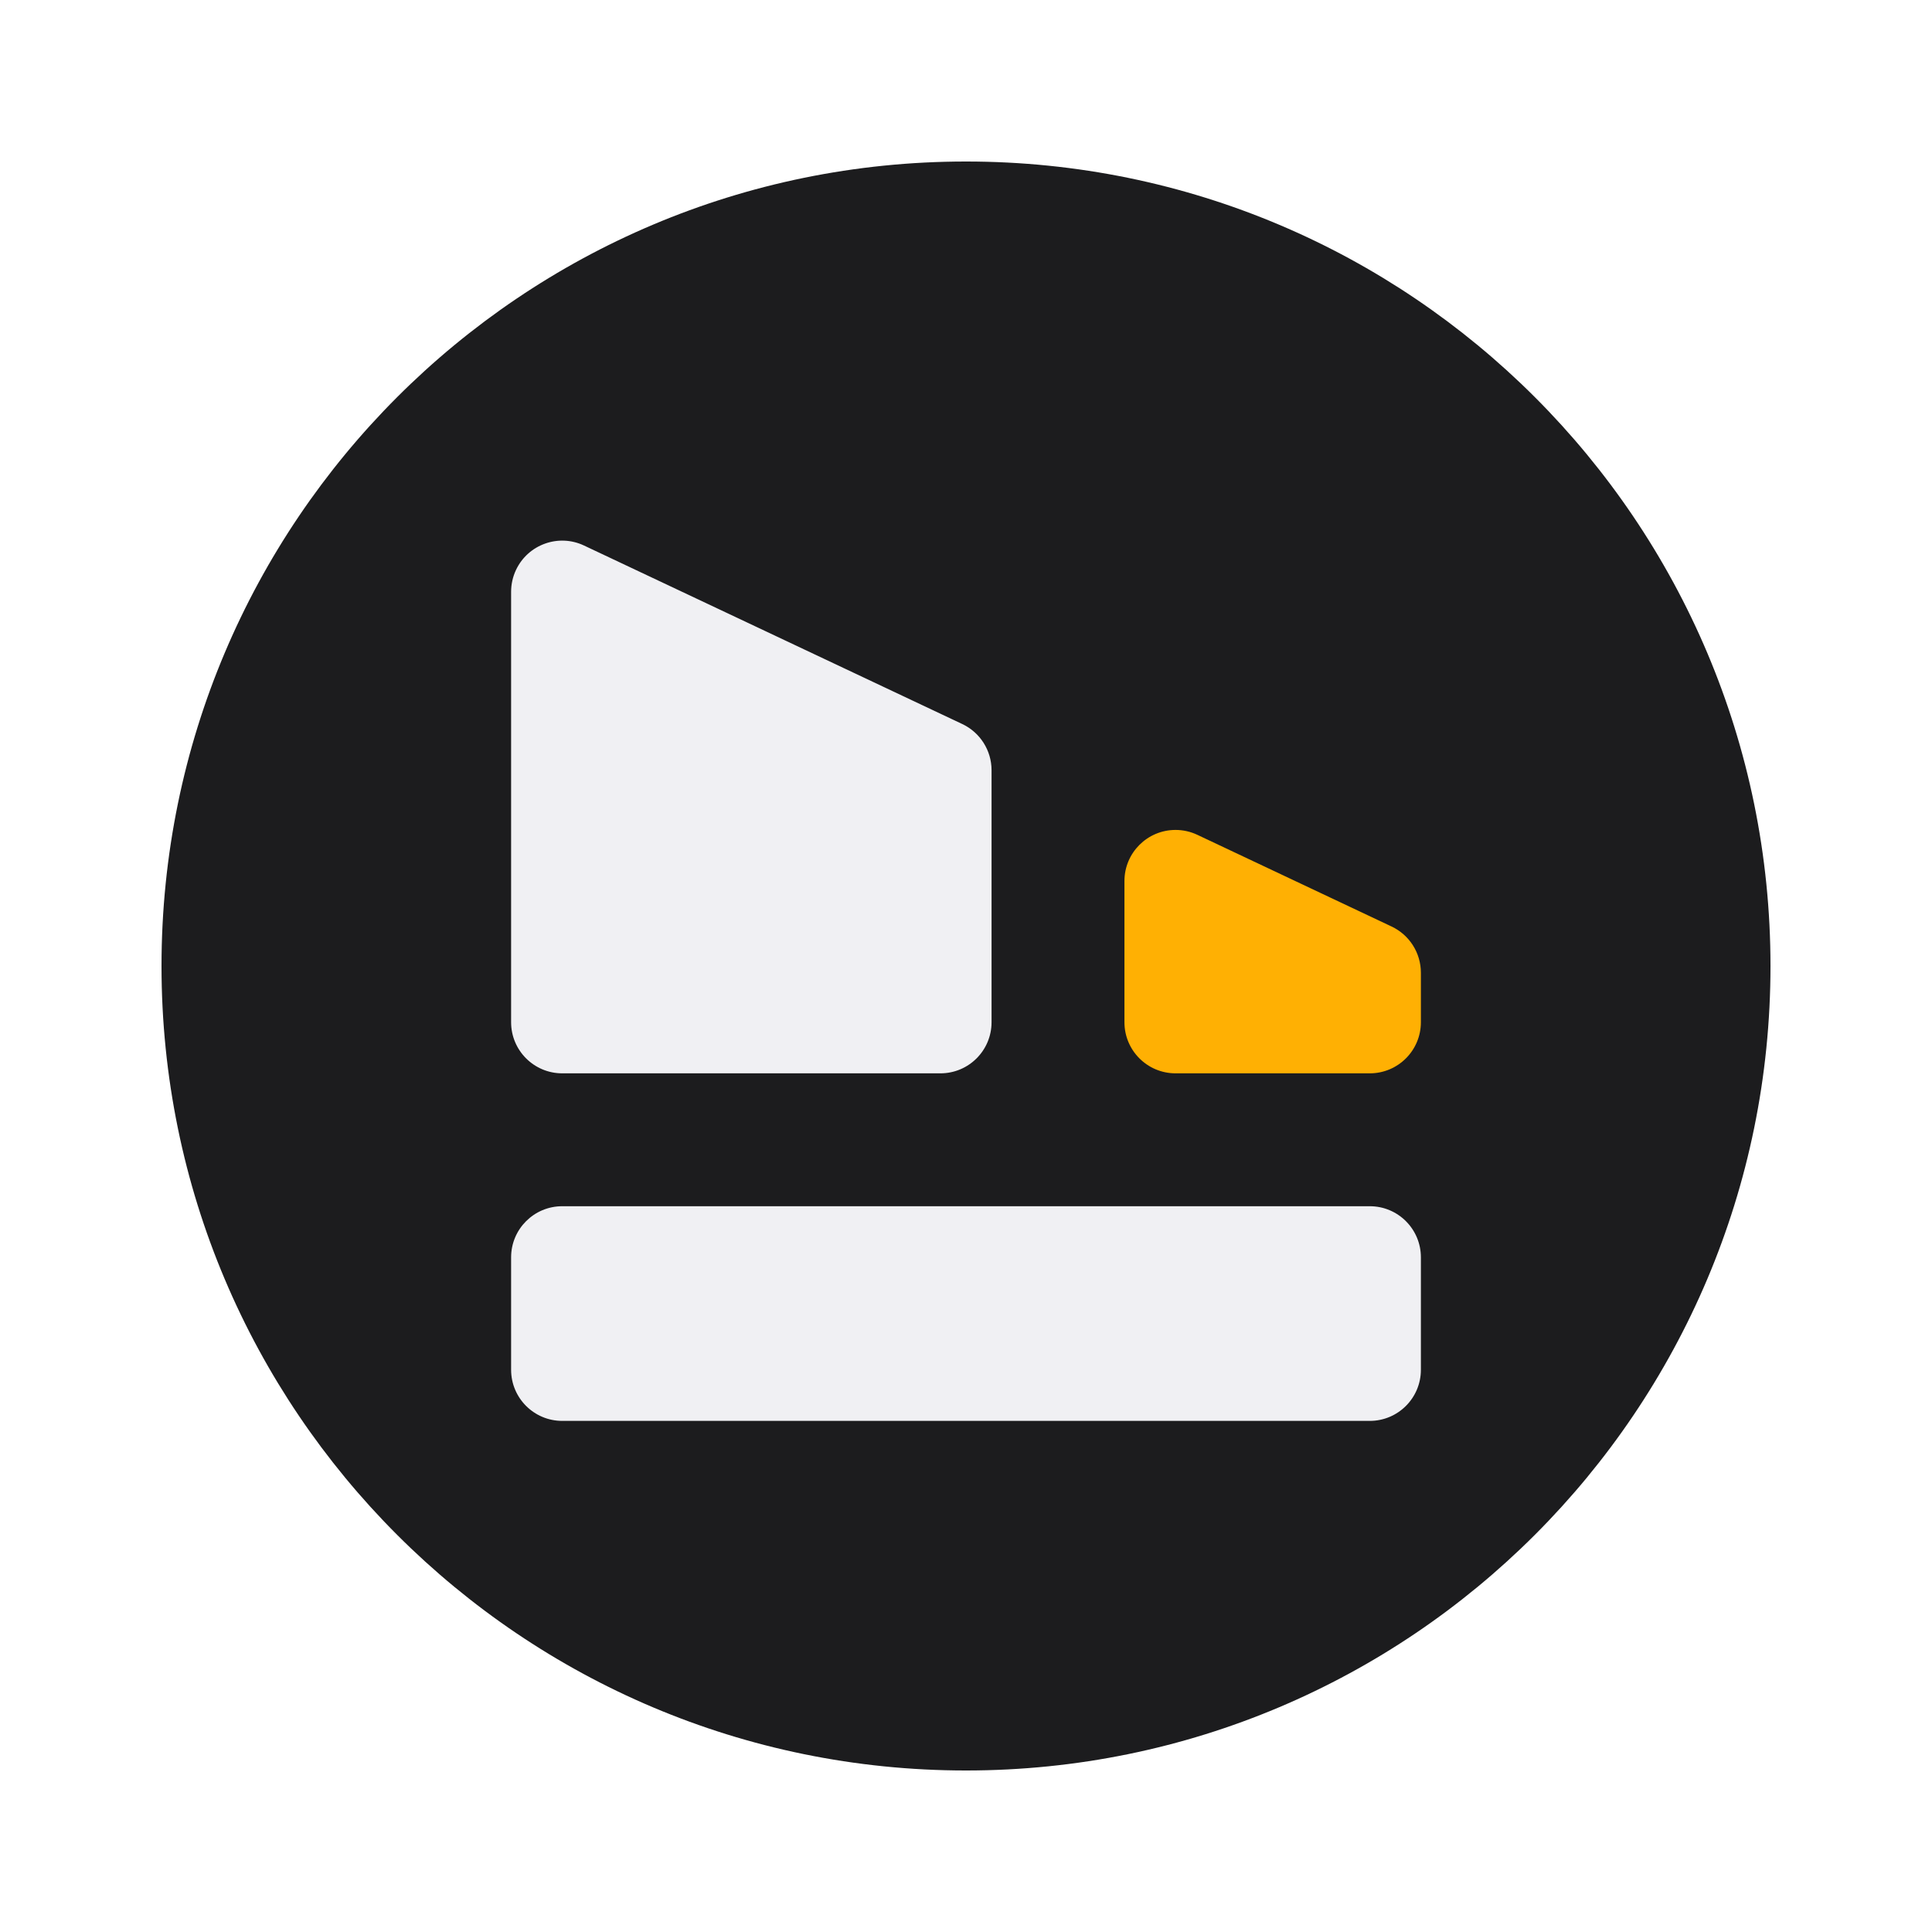
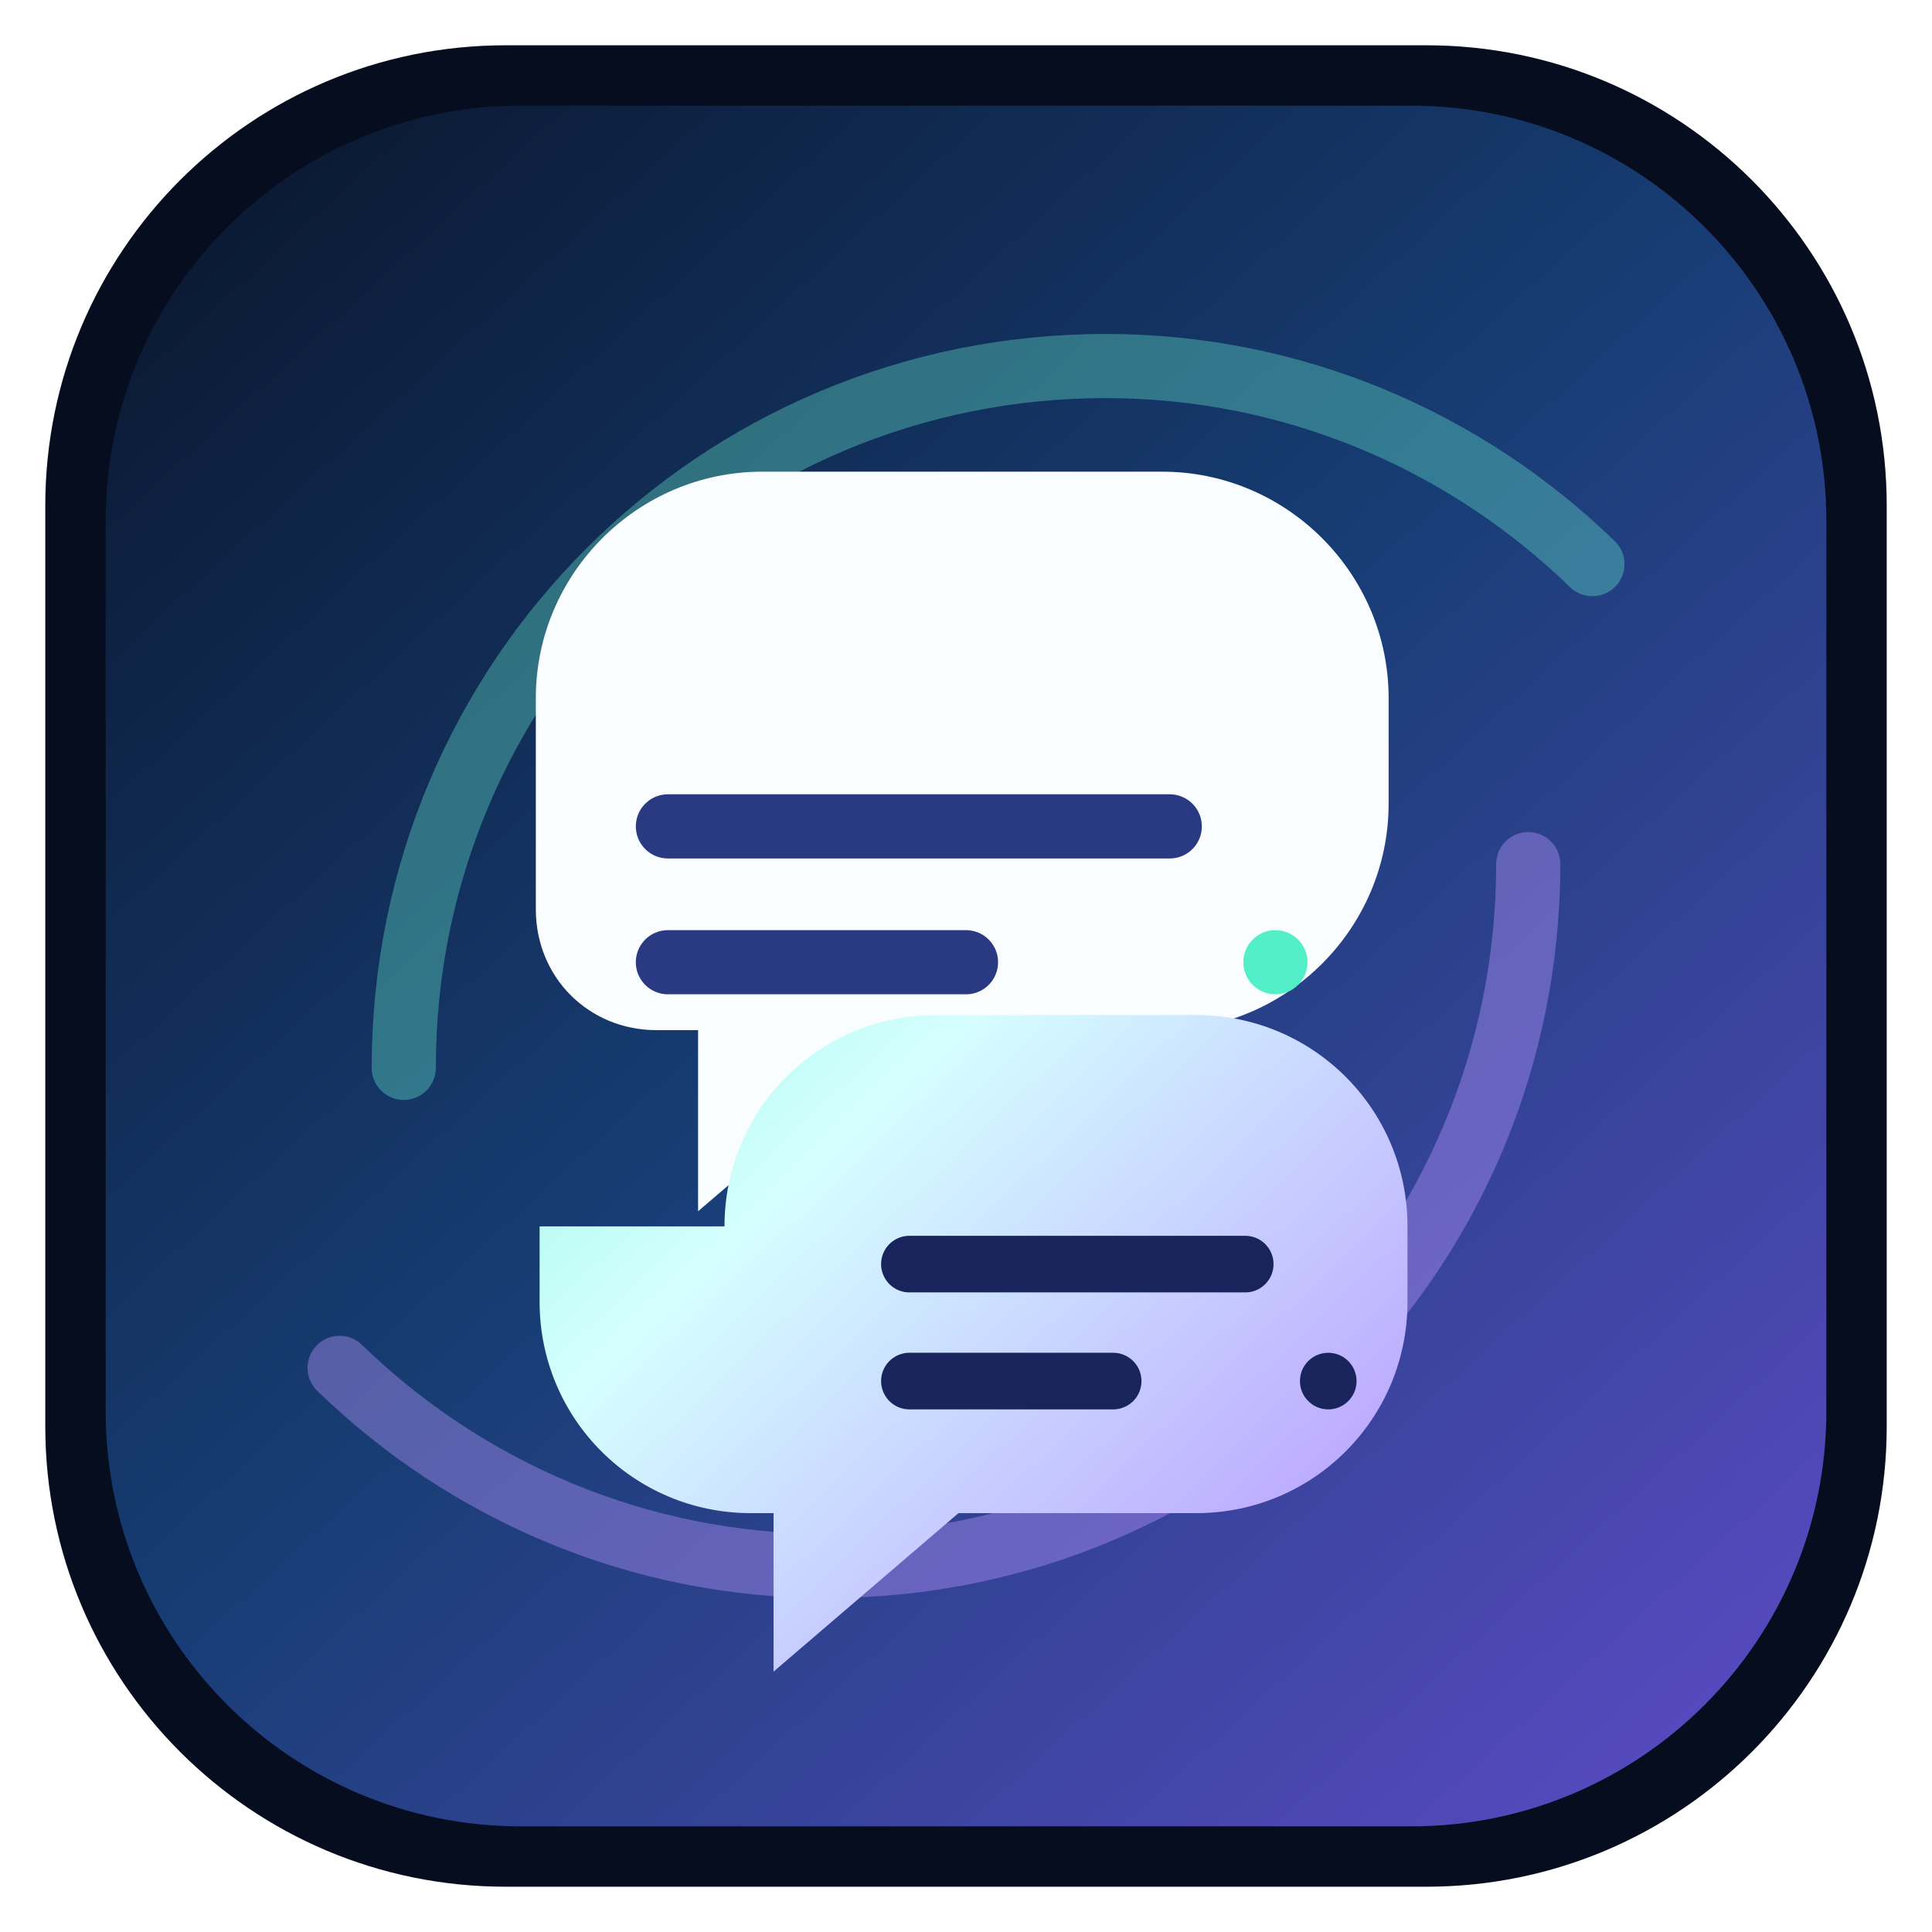
- <svg xmlns="http://www.w3.org/2000/svg" version="1.2" baseProfile="tiny-ps" width="256" height="256" viewBox="-158 -158 1890 1890">
-   <path fill="#1C1C1E" d="M787,0 a787,787 0 1,0 0,1574 a787,787 0 1,0 0,-1574 Z" />
-   <path fill="#F0F0F3" d="M783.34,550.29 L413.34,375.67 C388.37,363.88 358.57,374.57 346.78,399.55 C343.63,406.22 342,413.51 342,420.89 L342,842 C342,869.62 364.38,892 392,892 L762,892 C789.62,892 812,869.62 812,842 L812,595.51 C812,576.16 800.84,558.55 783.34,550.29 Z M392,1022 h790 a50,50 0 0,1 50,50 v110 a50,50 0 0,1 -50,50 h-790 a50,50 0 0,1 -50,-50 v-110 a50,50 0 0,1 50,-50 Z" />
-   <path fill="#FFB003" d="M1013.34,658.68 L1203.34,748.37 C1220.84,756.63 1232,774.24 1232,793.59 L1232,842 C1232,869.62 1209.62,892 1182,892 L992,892 C964.38,892 942,869.62 942,842 L942,703.89 C942,676.28 964.38,653.89 992,653.89 C999.38,653.89 1006.67,655.53 1013.34,658.68 Z" />
+ <svg xmlns="http://www.w3.org/2000/svg" viewBox="0 0 1024 1024">
+   <defs>
+     <linearGradient id="modern-bg" x1="80" y1="40" x2="944" y2="984" gradientUnits="userSpaceOnUse">
+       <stop stop-color="#09152B" />
+       <stop offset="0.48" stop-color="#173D74" />
+       <stop offset="1" stop-color="#5E4BC8" />
+     </linearGradient>
+     <linearGradient id="modern-mark" x1="254" y1="246" x2="792" y2="812" gradientUnits="userSpaceOnUse">
+       <stop stop-color="#55F0C7" />
+       <stop offset="0.5" stop-color="#D5FFFF" />
+       <stop offset="1" stop-color="#B795FF" />
+     </linearGradient>
+   </defs>
+   <rect x="24" y="24" width="976" height="976" rx="244" fill="#060D1F" />
+   <rect x="56" y="56" width="912" height="912" rx="220" fill="url(#modern-bg)" />
+   <path d="M214 566c0-206 166-372 372-372 100 0 191 40 258 105" fill="none" stroke="#69F1D0" stroke-width="34" stroke-linecap="round" opacity="0.35" />
+   <path d="M810 458c0 206-166 372-372 372-100 0-191-40-258-105" fill="none" stroke="#B895FF" stroke-width="34" stroke-linecap="round" opacity="0.4" />
+   <path d="M284 370c0-66 54-120 120-120h212c66 0 120 54 120 120v56c0 66-54 120-120 120H482l-112 96v-96h-22c-36 0-64-28-64-64V370Z" fill="#F9FDFF" />
+   <path d="M354 438h266M354 510h158" stroke="#2A3A82" stroke-width="34" stroke-linecap="round" />
+   <circle cx="676" cy="510" r="17" fill="#53EFC8" />
+   <path d="M384 650c0-62 50-112 112-112h138c62 0 112 50 112 112v40c0 62-50 112-112 112H508l-98 84v-84h-12c-62 0-112-50-112-112v-40Z" fill="url(#modern-mark)" />
+   <path d="M482 670h178M482 732h108" stroke="#18245B" stroke-width="30" stroke-linecap="round" />
+   <circle cx="704" cy="732" r="15" fill="#18245B" />
</svg>
